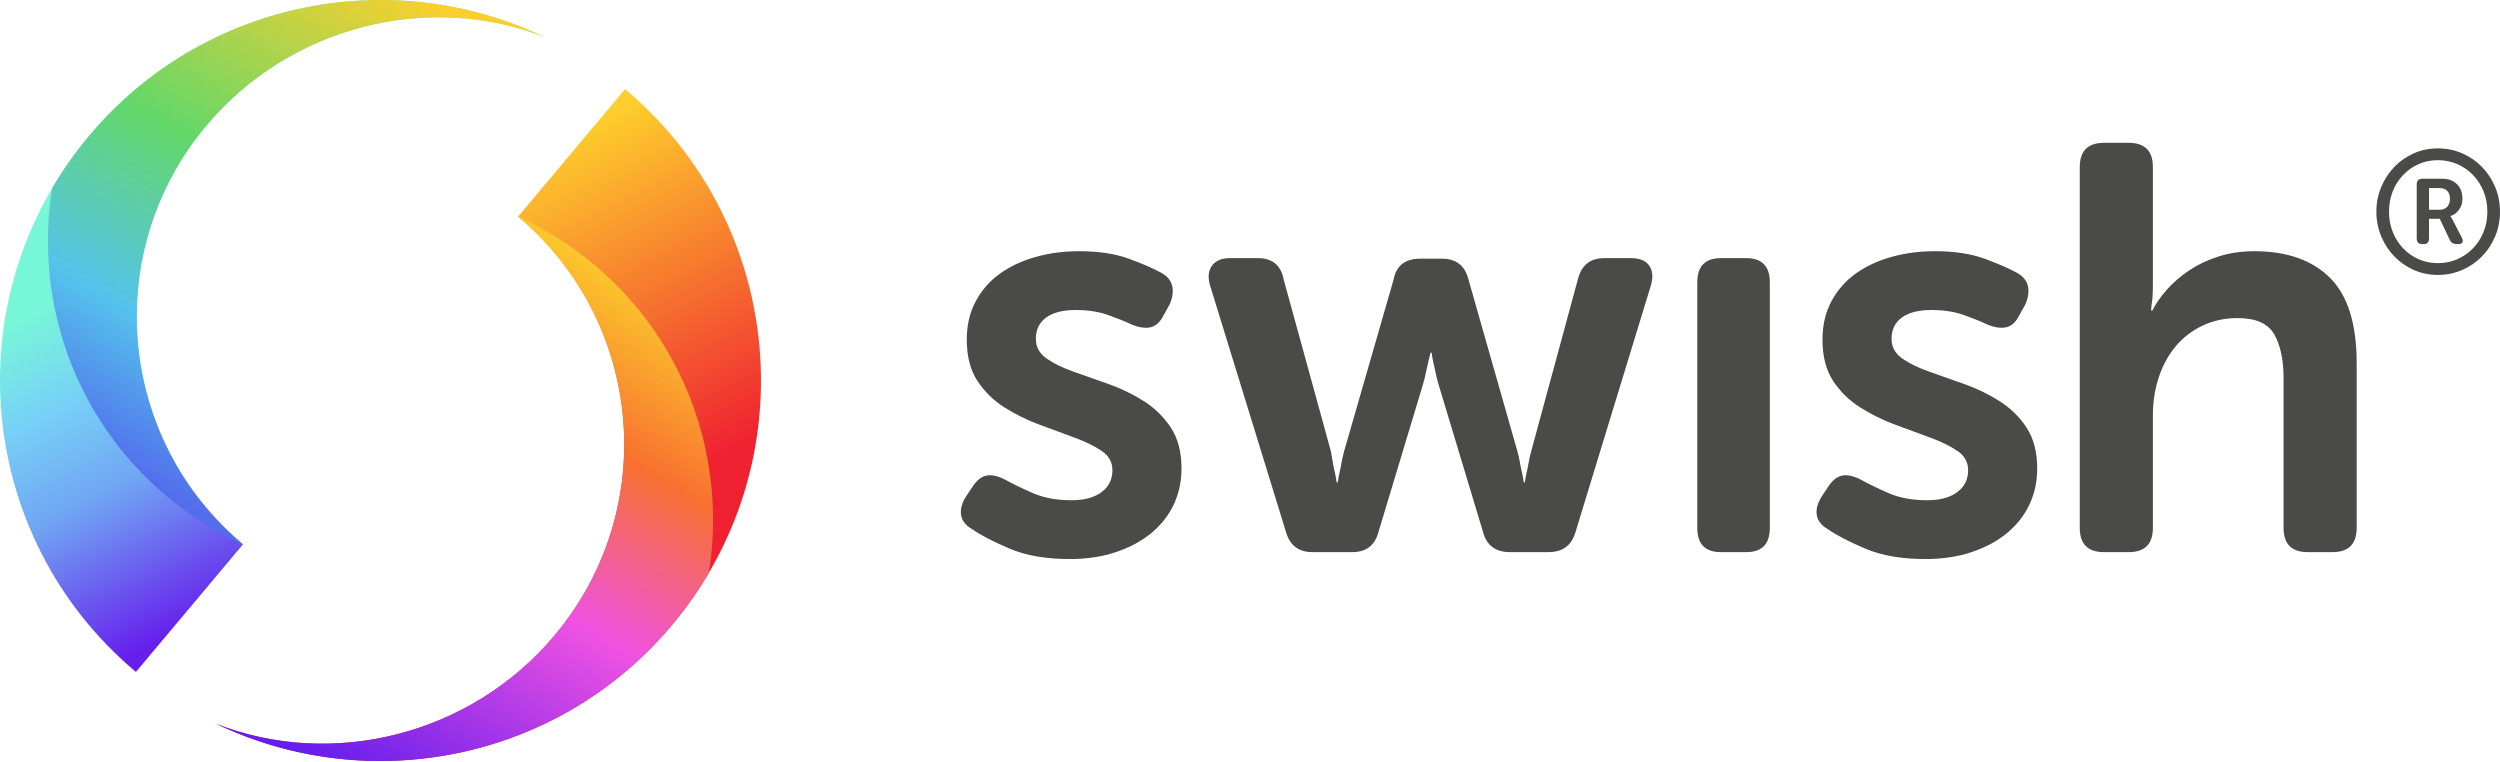
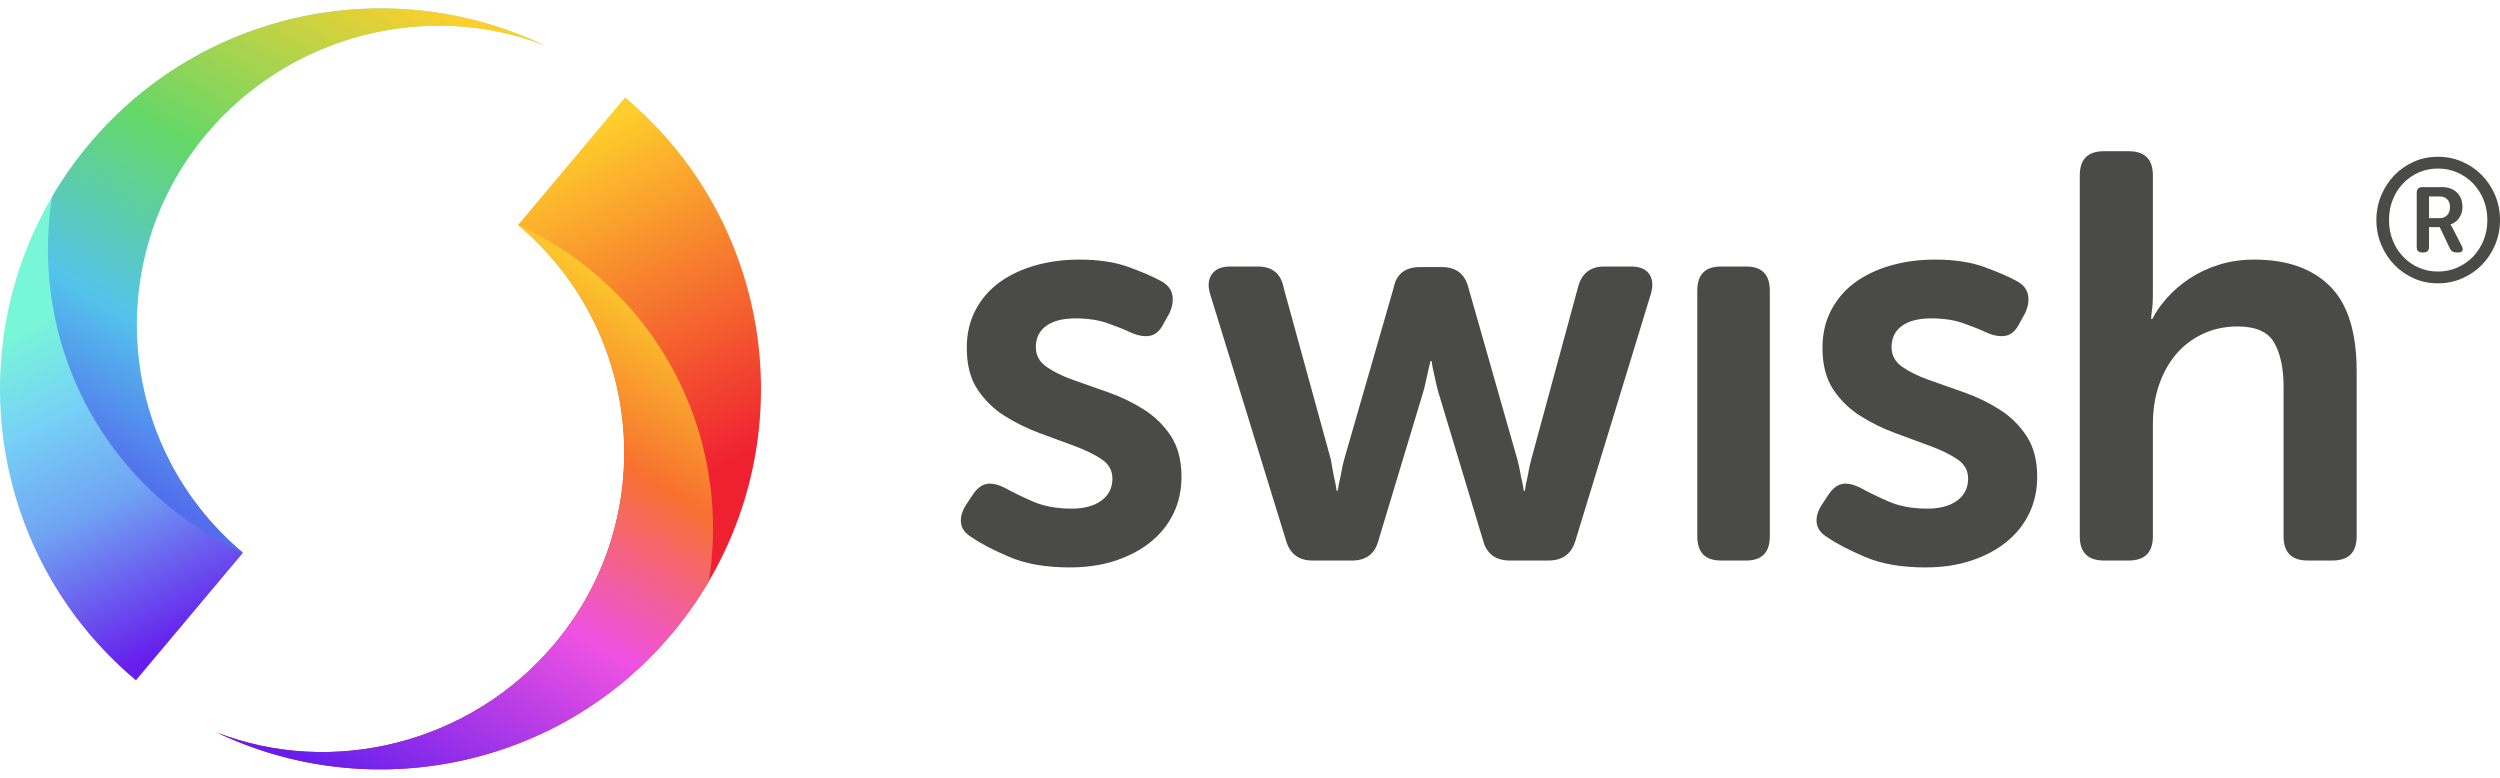
- <svg xmlns="http://www.w3.org/2000/svg" viewBox="0 0 577.62 175.83">
+ <svg xmlns="http://www.w3.org/2000/svg" viewBox="0 0 577.62 175.83" width="90" height="28">
  <linearGradient gradientUnits="userSpaceOnUse" gradientTransform="scale(.90026 1.1108)" y2="11.39" y1="83.349" x2="83.672" x1="112.948" id="a">
    <stop stop-color="#ef2131" offset="0" />
    <stop stop-color="#fecf2c" offset="1" />
  </linearGradient>
  <linearGradient gradientUnits="userSpaceOnUse" gradientTransform="scale(.95514 1.04697)" y2="141.159" y1="28.143" x2="11.106" x1="70.663" id="b">
    <stop stop-color="#fbc52c" offset="0" />
    <stop stop-color="#f87130" offset=".264" />
    <stop stop-color="#ef52e2" offset=".561" />
    <stop stop-color="#661eec" offset="1" />
  </linearGradient>
  <linearGradient gradientUnits="userSpaceOnUse" gradientTransform="scale(.90026 1.1108)" y2="127.569" y1="57.327" x2="56.739" x1="28.748" id="c">
    <stop stop-color="#78f6d8" offset="0" />
    <stop stop-color="#77d1f6" offset=".266" />
    <stop stop-color="#70a4f3" offset=".554" />
    <stop stop-color="#661eec" offset="1" />
  </linearGradient>
  <linearGradient gradientUnits="userSpaceOnUse" gradientTransform="scale(.95514 1.04697)" y2="7.542" y1="120.138" x2="121.656" x1="62.58" id="d">
    <stop stop-color="#536eed" offset="0" />
    <stop stop-color="#54c3ec" offset=".247" />
    <stop stop-color="#64d769" offset=".564" />
    <stop stop-color="#fecf2c" offset="1" />
  </linearGradient>
  <g fill-rule="evenodd" fill="none">
    <path fill-rule="nonzero" fill="#4a4a49" d="M549.059 48.903c0-2.03.373-3.932 1.12-5.708.746-1.776 1.76-3.325 3.04-4.647a14.192 14.192 0 014.5-3.124c1.72-.762 3.567-1.142 5.54-1.142 2 0 3.874.38 5.62 1.142a14.303 14.303 0 014.56 3.124c1.294 1.322 2.314 2.871 3.061 4.647.747 1.776 1.12 3.679 1.12 5.708 0 2.03-.373 3.933-1.12 5.709-.747 1.776-1.767 3.325-3.06 4.646a14.303 14.303 0 01-4.56 3.125c-1.747.761-3.62 1.142-5.62 1.142-1.974 0-3.82-.38-5.541-1.142a14.192 14.192 0 01-4.5-3.125c-1.28-1.321-2.294-2.87-3.04-4.646-.747-1.776-1.12-3.679-1.12-5.709zm2.92 0c0 1.683.286 3.245.86 4.687a11.687 11.687 0 002.38 3.766 11.164 11.164 0 003.58 2.523c1.374.615 2.86.922 4.46.922 1.627 0 3.134-.307 4.52-.922a11.333 11.333 0 003.62-2.523 11.775 11.775 0 002.421-3.766c.587-1.442.88-3.004.88-4.687 0-1.682-.293-3.244-.88-4.687a11.775 11.775 0 00-2.42-3.765 11.333 11.333 0 00-3.62-2.524c-1.387-.614-2.894-.921-4.52-.921-1.6 0-3.087.307-4.46.921a11.164 11.164 0 00-3.581 2.524 11.671 11.671 0 00-2.38 3.765c-.574 1.443-.86 3.005-.86 4.687zm6.4-6.289c0-.881.44-1.322 1.32-1.322h4.52c1.44 0 2.587.414 3.44 1.242.854.828 1.28 1.95 1.28 3.365 0 .587-.086 1.108-.26 1.562a4.38 4.38 0 01-.66 1.182c-.266.334-.56.607-.88.821-.32.214-.64.36-.96.44v.08c.027.028.067.081.12.161a.88.88 0 01.16.26c.054.12.134.26.24.421l2.08 4.046c.24.454.294.821.16 1.102-.133.28-.426.42-.88.42h-.48c-.746 0-1.266-.32-1.56-.961l-2.32-4.887h-2.48v4.566c0 .855-.413 1.282-1.24 1.282h-.36c-.827 0-1.24-.427-1.24-1.282zm5.24 5.849c.774 0 1.374-.227 1.8-.681.427-.454.64-1.082.64-1.883 0-.775-.213-1.375-.64-1.803-.426-.427-1.013-.64-1.76-.64h-2.44v5.007zM447.016 58.04c4.522 0 8.357.577 11.505 1.731 3.148 1.155 5.608 2.22 7.382 3.197 1.507.8 2.394 1.865 2.66 3.197s.044 2.752-.665 4.262l-1.33 2.397c-.798 1.599-1.818 2.531-3.06 2.797-1.24.267-2.704.045-4.389-.666-1.507-.71-3.325-1.442-5.453-2.197-2.128-.755-4.61-1.132-7.448-1.132-2.927 0-5.188.577-6.784 1.731-1.596 1.155-2.394 2.797-2.394 4.928 0 1.865.82 3.375 2.46 4.529 1.641 1.154 3.725 2.176 6.252 3.064 2.527.887 5.232 1.842 8.114 2.863a40.313 40.313 0 018.113 3.93 20.588 20.588 0 016.251 6.126c1.64 2.487 2.461 5.639 2.461 9.457 0 3.02-.598 5.794-1.796 8.325-1.197 2.53-2.926 4.728-5.187 6.593-2.261 1.865-4.988 3.33-8.18 4.396-3.192 1.065-6.739 1.598-10.64 1.598-5.498 0-10.131-.8-13.9-2.398-3.768-1.598-6.672-3.107-8.712-4.528-1.507-.888-2.35-1.998-2.527-3.33-.177-1.332.222-2.753 1.197-4.262l1.596-2.398c.976-1.42 2.062-2.22 3.259-2.397 1.197-.178 2.638.177 4.323 1.065 1.596.888 3.657 1.887 6.185 2.997 2.527 1.11 5.52 1.665 8.978 1.665 2.926 0 5.231-.622 6.916-1.865 1.685-1.243 2.527-2.93 2.527-5.061 0-1.865-.82-3.352-2.46-4.462-1.641-1.11-3.725-2.131-6.252-3.064a9282.52 9282.52 0 01-8.113-2.997 43.077 43.077 0 01-8.114-3.995 20.588 20.588 0 01-6.251-6.127c-1.64-2.487-2.46-5.683-2.46-9.59 0-3.286.686-6.216 2.06-8.791a18.467 18.467 0 015.587-6.394c2.35-1.687 5.099-2.974 8.247-3.862 3.147-.888 6.495-1.332 10.042-1.332zm-197.709 0c4.523 0 8.358.577 11.506 1.731 3.147 1.155 5.608 2.22 7.382 3.197 1.507.8 2.394 1.865 2.66 3.197s.044 2.752-.665 4.262l-1.33 2.397c-.798 1.599-1.818 2.531-3.06 2.797-1.241.267-2.704.045-4.389-.666-1.507-.71-3.325-1.442-5.453-2.197-2.128-.755-4.611-1.132-7.449-1.132-2.926 0-5.187.577-6.783 1.731-1.596 1.155-2.394 2.797-2.394 4.928 0 1.865.82 3.375 2.46 4.529 1.641 1.154 3.725 2.176 6.252 3.064 2.527.887 5.232 1.842 8.113 2.863a40.313 40.313 0 018.114 3.93 20.588 20.588 0 016.251 6.126c1.64 2.487 2.46 5.639 2.46 9.457 0 3.02-.598 5.794-1.795 8.325-1.197 2.53-2.926 4.728-5.187 6.593-2.261 1.865-4.988 3.33-8.18 4.396-3.192 1.065-6.74 1.598-10.64 1.598-5.498 0-10.131-.8-13.9-2.398s-6.672-3.107-8.712-4.528c-1.507-.888-2.35-1.998-2.527-3.33-.177-1.332.222-2.753 1.197-4.262l1.596-2.398c.975-1.42 2.062-2.22 3.259-2.397 1.197-.178 2.638.177 4.323 1.065 1.596.888 3.657 1.887 6.184 2.997 2.528 1.11 5.52 1.665 8.978 1.665 2.927 0 5.232-.622 6.917-1.865 1.685-1.243 2.527-2.93 2.527-5.061 0-1.865-.82-3.352-2.46-4.462-1.641-1.11-3.725-2.131-6.252-3.064-2.527-.932-5.232-1.931-8.114-2.997a43.076 43.076 0 01-8.113-3.995 20.588 20.588 0 01-6.251-6.127c-1.64-2.487-2.461-5.683-2.461-9.59 0-3.286.687-6.216 2.062-8.791a18.467 18.467 0 015.586-6.394c2.35-1.687 5.099-2.974 8.246-3.862 3.148-.888 6.496-1.332 10.042-1.332zM491.832 33c3.724 0 5.587 1.865 5.587 5.594v27.438c0 .888-.023 1.665-.067 2.331-.044.666-.11 1.266-.2 1.798a11.567 11.567 0 00-.132 1.599h.266c.798-1.599 1.928-3.22 3.391-4.862 1.463-1.643 3.192-3.13 5.188-4.462 1.995-1.332 4.256-2.397 6.783-3.197 2.527-.799 5.254-1.198 8.18-1.198 7.537 0 13.367 2.042 17.49 6.127 4.124 4.084 6.185 10.655 6.185 19.713v38.093c0 3.73-1.862 5.595-5.586 5.595h-5.72c-3.724 0-5.586-1.865-5.586-5.595v-34.63c0-4.174-.71-7.526-2.128-10.057-1.419-2.53-4.256-3.796-8.512-3.796-2.927 0-5.609.578-8.047 1.732-2.439 1.154-4.5 2.73-6.185 4.728-1.685 1.998-2.993 4.374-3.924 7.126-.93 2.753-1.396 5.728-1.396 8.924v25.973c0 3.73-1.863 5.595-5.587 5.595h-5.72c-3.723 0-5.585-1.865-5.585-5.595v-83.38c0-3.73 1.862-5.594 5.586-5.594zM403.46 59.639c3.636 0 5.454 1.865 5.454 5.594v56.741c0 3.73-1.818 5.595-5.454 5.595h-5.852c-3.636 0-5.453-1.865-5.453-5.595v-56.74c0-3.73 1.817-5.595 5.453-5.595zm-112.855 0c3.37 0 5.364 1.643 5.985 4.928l10.907 39.692c.177.977.332 1.865.465 2.664.133.8.288 1.554.466 2.265.177.799.31 1.554.399 2.264h.266c.089-.71.222-1.465.399-2.264.177-.71.332-1.465.465-2.265.133-.799.333-1.687.599-2.664l11.439-39.692c.62-3.196 2.66-4.795 6.118-4.795h5.054c3.281 0 5.32 1.599 6.119 4.795l11.305 39.692c.266.977.466 1.865.599 2.664.133.8.288 1.554.465 2.265.178.799.31 1.554.4 2.264h.265a24.5 24.5 0 01.4-2.264c.177-.71.332-1.465.465-2.265.133-.799.332-1.687.598-2.664l10.774-39.692c.798-3.285 2.837-4.928 6.118-4.928h6.119c2.04 0 3.458.577 4.256 1.732.798 1.154.931 2.663.399 4.528l-17.424 57.008c-.887 3.108-2.97 4.662-6.251 4.662h-8.912c-3.37 0-5.453-1.599-6.251-4.795l-10.242-33.965a29.221 29.221 0 01-.665-2.664 52.127 52.127 0 00-.532-2.398 24.721 24.721 0 01-.399-2.264h-.266a88.49 88.49 0 00-.532 2.264c-.177.71-.355 1.51-.532 2.398a29.221 29.221 0 01-.665 2.664l-10.242 33.965c-.798 3.196-2.837 4.795-6.118 4.795h-9.177c-3.193 0-5.232-1.554-6.119-4.662l-17.557-57.008c-.532-1.865-.377-3.374.466-4.528.842-1.155 2.239-1.732 4.19-1.732z" />
    <path fill="url(#a)" d="M0 146.685c35.32 16.893 78.912 8.533 105.246-22.845C136.46 86.648 131.612 31.203 94.418 0L69.692 29.462c29.057 24.377 32.845 67.694 8.46 96.75C58.706 149.378 26.691 157.114 0 146.684" transform="translate(50.006 20.581)" />
    <path fill="url(#b)" d="M0 146.685c35.32 16.893 78.912 8.533 105.246-22.845a88.51 88.51 0 008.524-12.067c4.159-25.843-4.987-53.159-26.5-71.207a76.989 76.989 0 00-17.575-11.1c29.055 24.377 32.84 67.691 8.456 96.745C58.707 149.38 26.693 157.115 0 146.685" transform="translate(50.006 20.581)" />
    <path fill="url(#c)" d="M125.821 8.56C90.501-8.331 46.91.029 20.575 31.407c-31.214 37.192-26.366 92.637 10.828 123.84l24.727-29.462c-29.058-24.377-32.846-67.694-8.46-96.75C67.114 5.866 99.128-1.869 125.82 8.561" />
    <path fill="url(#d)" d="M125.821 8.56C90.501-8.331 46.91.029 20.575 31.407a88.492 88.492 0 00-8.524 12.067c-4.159 25.843 4.987 53.158 26.5 71.207a76.991 76.991 0 0017.575 11.1c-29.054-24.377-32.84-67.691-8.456-96.746C67.114 5.866 99.128-1.869 125.82 8.561" />
  </g>
</svg>
